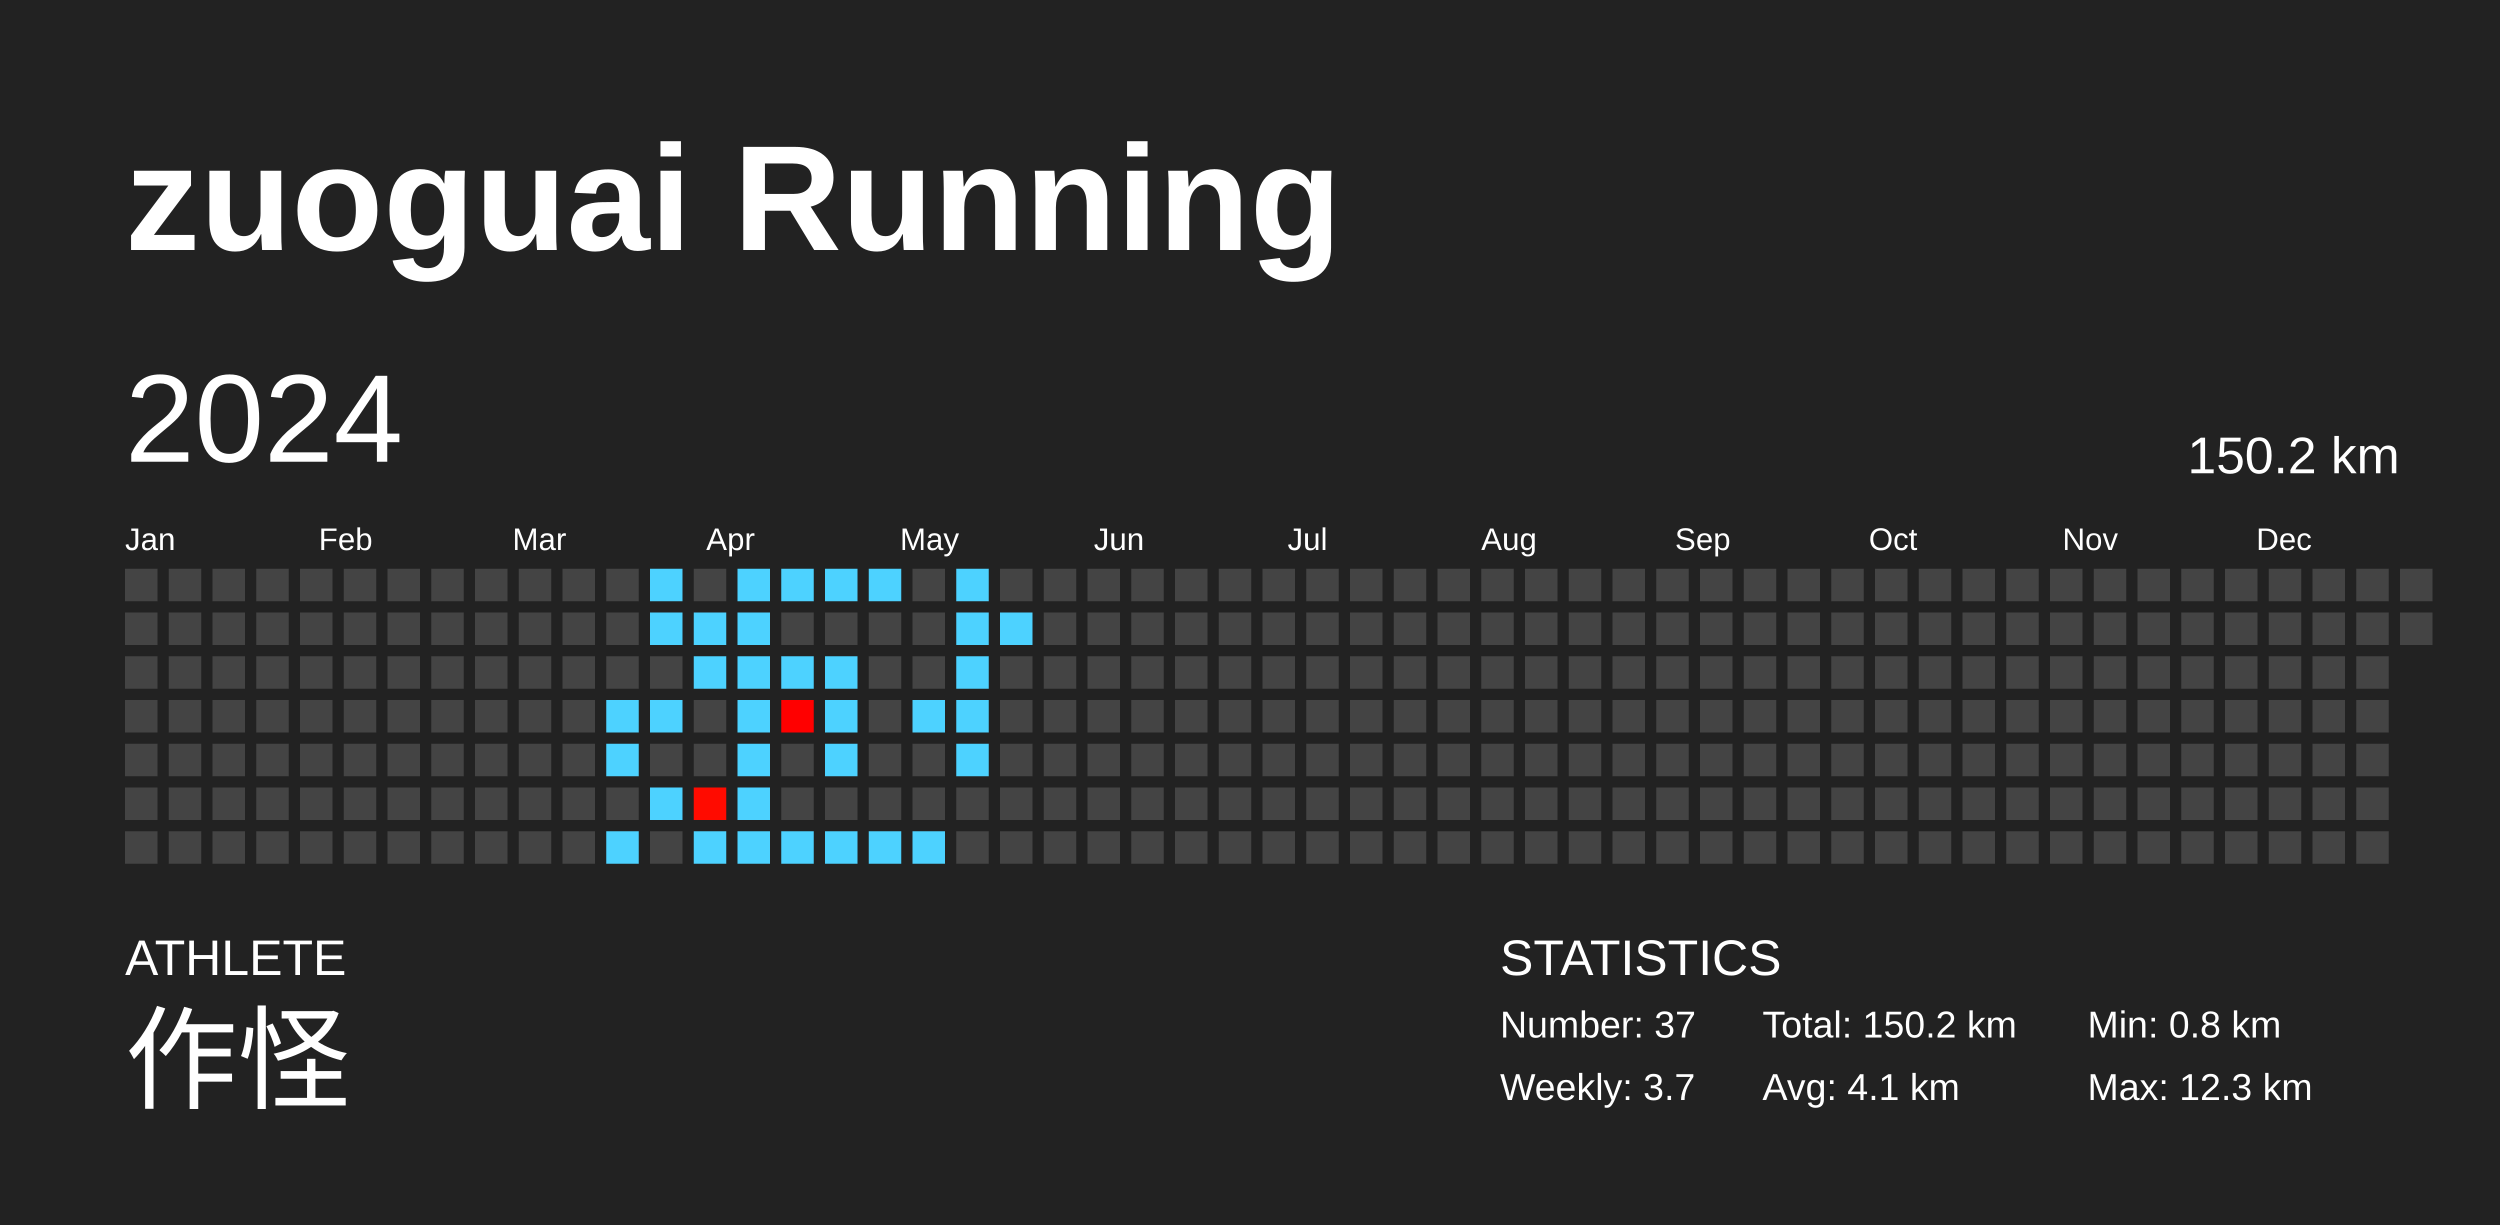
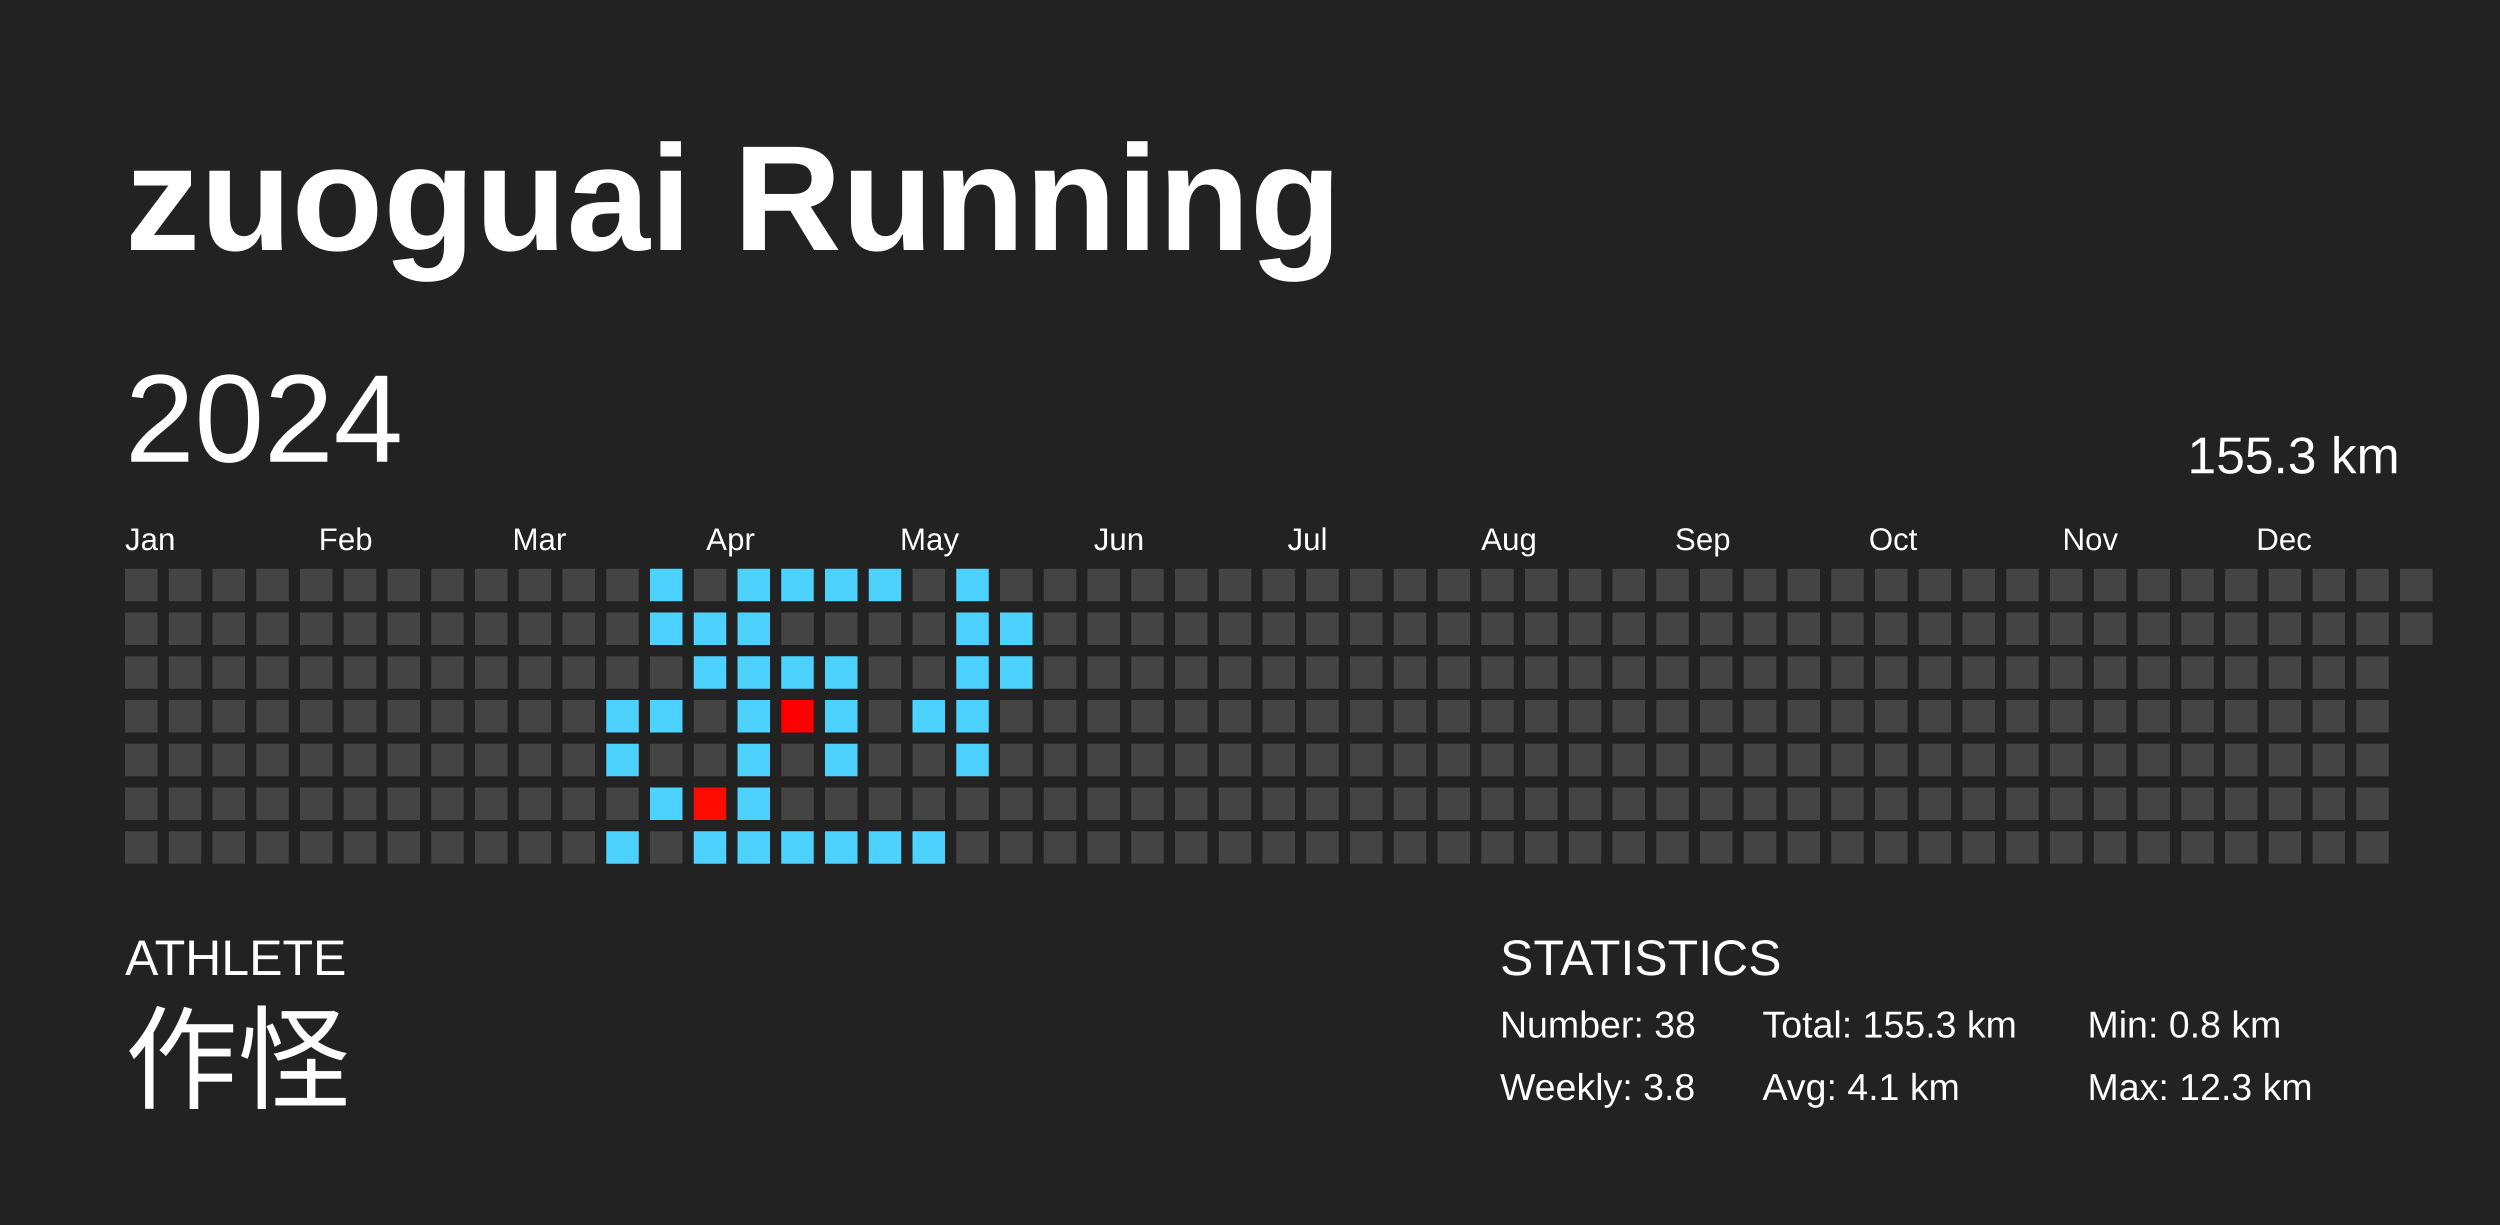
<svg xmlns="http://www.w3.org/2000/svg" baseProfile="full" height="98mm" version="1.1" viewBox="0,0,200,98" width="200mm">
  <defs />
  <rect fill="#222222" height="98" width="200" x="0" y="0" />
  <text fill="#FFFFFF" style="font-size:12px; font-family:Arial; font-weight:bold;" x="10" y="20">zuoguai Running</text>
  <text fill="#FFFFFF" style="font-size:4px; font-family:Arial" x="10" y="78">ATHLETE</text>
  <text fill="#FFFFFF" style="font-size:9px; font-family:Arial" x="10" y="88">作怪</text>
  <text fill="#FFFFFF" style="font-size:4px; font-family:Arial" x="120" y="78">STATISTICS</text>
-   <text fill="#FFFFFF" style="font-size:3px; font-family:Arial" x="120" y="83">Number: 37</text>
-   <text fill="#FFFFFF" style="font-size:3px; font-family:Arial" x="120" y="88">Weekly: 3.7</text>
-   <text fill="#FFFFFF" style="font-size:3px; font-family:Arial" x="141" y="83">Total: 150.2 km</text>
+   <text fill="#FFFFFF" style="font-size:3px; font-family:Arial" x="120" y="83">Number: 38</text>
+   <text fill="#FFFFFF" style="font-size:3px; font-family:Arial" x="120" y="88">Weekly: 3.8</text>
+   <text fill="#FFFFFF" style="font-size:3px; font-family:Arial" x="141" y="83">Total: 155.3 km</text>
  <text fill="#FFFFFF" style="font-size:3px; font-family:Arial" x="141" y="88">Avg: 4.1 km</text>
  <text fill="#FFFFFF" style="font-size:3px; font-family:Arial" x="167" y="83">Min: 0.8 km</text>
  <text fill="#FFFFFF" style="font-size:3px; font-family:Arial" x="167" y="88">Max: 12.3 km</text>
  <text dominant-baseline="hanging" fill="#FFFFFF" style="font-size:10.0px; font-family:Arial;" x="10" y="30">2024</text>
-   <text dominant-baseline="hanging" fill="#FFFFFF" style="font-size:4.125px; font-family:Arial;" x="175" y="35">150.2 km</text>
+   <text dominant-baseline="hanging" fill="#FFFFFF" style="font-size:4.125px; font-family:Arial;" x="175" y="35">155.3 km</text>
  <text fill="#FFFFFF" style="font-size:2.5px; font-family:Arial" x="10.0" y="44">Jan</text>
  <text fill="#FFFFFF" style="font-size:2.5px; font-family:Arial" x="25.5" y="44">Feb</text>
  <text fill="#FFFFFF" style="font-size:2.5px; font-family:Arial" x="41.0" y="44">Mar</text>
  <text fill="#FFFFFF" style="font-size:2.5px; font-family:Arial" x="56.5" y="44">Apr</text>
  <text fill="#FFFFFF" style="font-size:2.5px; font-family:Arial" x="72.0" y="44">May</text>
  <text fill="#FFFFFF" style="font-size:2.5px; font-family:Arial" x="87.5" y="44">Jun</text>
  <text fill="#FFFFFF" style="font-size:2.5px; font-family:Arial" x="103.0" y="44">Jul</text>
  <text fill="#FFFFFF" style="font-size:2.5px; font-family:Arial" x="118.5" y="44">Aug</text>
  <text fill="#FFFFFF" style="font-size:2.5px; font-family:Arial" x="134.0" y="44">Sep</text>
  <text fill="#FFFFFF" style="font-size:2.5px; font-family:Arial" x="149.5" y="44">Oct</text>
  <text fill="#FFFFFF" style="font-size:2.5px; font-family:Arial" x="165.0" y="44">Nov</text>
  <text fill="#FFFFFF" style="font-size:2.5px; font-family:Arial" x="180.5" y="44">Dec</text>
  <rect fill="#444444" height="2.6" width="2.6" x="10.0" y="45.5" />
  <rect fill="#444444" height="2.6" width="2.6" x="10.0" y="49.0" />
  <rect fill="#444444" height="2.6" width="2.6" x="10.0" y="52.5" />
  <rect fill="#444444" height="2.6" width="2.6" x="10.0" y="56.0" />
  <rect fill="#444444" height="2.6" width="2.6" x="10.0" y="59.5" />
  <rect fill="#444444" height="2.6" width="2.6" x="10.0" y="63.0" />
  <rect fill="#444444" height="2.6" width="2.6" x="10.0" y="66.5" />
  <rect fill="#444444" height="2.6" width="2.6" x="13.5" y="45.5" />
  <rect fill="#444444" height="2.6" width="2.6" x="13.5" y="49.0" />
  <rect fill="#444444" height="2.6" width="2.6" x="13.5" y="52.5" />
  <rect fill="#444444" height="2.6" width="2.6" x="13.5" y="56.0" />
  <rect fill="#444444" height="2.6" width="2.6" x="13.5" y="59.5" />
  <rect fill="#444444" height="2.6" width="2.6" x="13.5" y="63.0" />
  <rect fill="#444444" height="2.6" width="2.6" x="13.5" y="66.5" />
  <rect fill="#444444" height="2.6" width="2.6" x="17.0" y="45.5" />
  <rect fill="#444444" height="2.6" width="2.6" x="17.0" y="49.0" />
  <rect fill="#444444" height="2.6" width="2.6" x="17.0" y="52.5" />
  <rect fill="#444444" height="2.6" width="2.6" x="17.0" y="56.0" />
  <rect fill="#444444" height="2.6" width="2.6" x="17.0" y="59.5" />
  <rect fill="#444444" height="2.6" width="2.6" x="17.0" y="63.0" />
  <rect fill="#444444" height="2.6" width="2.6" x="17.0" y="66.5" />
  <rect fill="#444444" height="2.6" width="2.6" x="20.5" y="45.5" />
  <rect fill="#444444" height="2.6" width="2.6" x="20.5" y="49.0" />
  <rect fill="#444444" height="2.6" width="2.6" x="20.5" y="52.5" />
  <rect fill="#444444" height="2.6" width="2.6" x="20.5" y="56.0" />
  <rect fill="#444444" height="2.6" width="2.6" x="20.5" y="59.5" />
  <rect fill="#444444" height="2.6" width="2.6" x="20.5" y="63.0" />
  <rect fill="#444444" height="2.6" width="2.6" x="20.5" y="66.5" />
  <rect fill="#444444" height="2.6" width="2.6" x="24.0" y="45.5" />
  <rect fill="#444444" height="2.6" width="2.6" x="24.0" y="49.0" />
  <rect fill="#444444" height="2.6" width="2.6" x="24.0" y="52.5" />
  <rect fill="#444444" height="2.6" width="2.6" x="24.0" y="56.0" />
  <rect fill="#444444" height="2.6" width="2.6" x="24.0" y="59.5" />
  <rect fill="#444444" height="2.6" width="2.6" x="24.0" y="63.0" />
  <rect fill="#444444" height="2.6" width="2.6" x="24.0" y="66.5" />
  <rect fill="#444444" height="2.6" width="2.6" x="27.5" y="45.5" />
  <rect fill="#444444" height="2.6" width="2.6" x="27.5" y="49.0" />
  <rect fill="#444444" height="2.6" width="2.6" x="27.5" y="52.5" />
  <rect fill="#444444" height="2.6" width="2.6" x="27.5" y="56.0" />
  <rect fill="#444444" height="2.6" width="2.6" x="27.5" y="59.5" />
  <rect fill="#444444" height="2.6" width="2.6" x="27.5" y="63.0" />
  <rect fill="#444444" height="2.6" width="2.6" x="27.5" y="66.5" />
  <rect fill="#444444" height="2.6" width="2.6" x="31.0" y="45.5" />
  <rect fill="#444444" height="2.6" width="2.6" x="31.0" y="49.0" />
  <rect fill="#444444" height="2.6" width="2.6" x="31.0" y="52.5" />
  <rect fill="#444444" height="2.6" width="2.6" x="31.0" y="56.0" />
  <rect fill="#444444" height="2.6" width="2.6" x="31.0" y="59.5" />
  <rect fill="#444444" height="2.6" width="2.6" x="31.0" y="63.0" />
  <rect fill="#444444" height="2.6" width="2.6" x="31.0" y="66.5" />
  <rect fill="#444444" height="2.6" width="2.6" x="34.5" y="45.5" />
  <rect fill="#444444" height="2.6" width="2.6" x="34.5" y="49.0" />
  <rect fill="#444444" height="2.6" width="2.6" x="34.5" y="52.5" />
  <rect fill="#444444" height="2.6" width="2.6" x="34.5" y="56.0" />
  <rect fill="#444444" height="2.6" width="2.6" x="34.5" y="59.5" />
  <rect fill="#444444" height="2.6" width="2.6" x="34.5" y="63.0" />
  <rect fill="#444444" height="2.6" width="2.6" x="34.5" y="66.5" />
  <rect fill="#444444" height="2.6" width="2.6" x="38.0" y="45.5" />
  <rect fill="#444444" height="2.6" width="2.6" x="38.0" y="49.0" />
  <rect fill="#444444" height="2.6" width="2.6" x="38.0" y="52.5" />
  <rect fill="#444444" height="2.6" width="2.6" x="38.0" y="56.0" />
  <rect fill="#444444" height="2.6" width="2.6" x="38.0" y="59.5" />
  <rect fill="#444444" height="2.6" width="2.6" x="38.0" y="63.0" />
  <rect fill="#444444" height="2.6" width="2.6" x="38.0" y="66.5" />
  <rect fill="#444444" height="2.6" width="2.6" x="41.5" y="45.5" />
  <rect fill="#444444" height="2.6" width="2.6" x="41.5" y="49.0" />
  <rect fill="#444444" height="2.6" width="2.6" x="41.5" y="52.5" />
  <rect fill="#444444" height="2.6" width="2.6" x="41.5" y="56.0" />
  <rect fill="#444444" height="2.6" width="2.6" x="41.5" y="59.5" />
  <rect fill="#444444" height="2.6" width="2.6" x="41.5" y="63.0" />
  <rect fill="#444444" height="2.6" width="2.6" x="41.5" y="66.5" />
  <rect fill="#444444" height="2.6" width="2.6" x="45.0" y="45.5" />
  <rect fill="#444444" height="2.6" width="2.6" x="45.0" y="49.0" />
  <rect fill="#444444" height="2.6" width="2.6" x="45.0" y="52.5" />
  <rect fill="#444444" height="2.6" width="2.6" x="45.0" y="56.0" />
  <rect fill="#444444" height="2.6" width="2.6" x="45.0" y="59.5" />
  <rect fill="#444444" height="2.6" width="2.6" x="45.0" y="63.0" />
  <rect fill="#444444" height="2.6" width="2.6" x="45.0" y="66.5" />
  <rect fill="#444444" height="2.6" width="2.6" x="48.5" y="45.5" />
  <rect fill="#444444" height="2.6" width="2.6" x="48.5" y="49.0" />
  <rect fill="#444444" height="2.6" width="2.6" x="48.5" y="52.5" />
  <rect fill="#4dd2ff" height="2.6" width="2.6" x="48.5" y="56.0" />
  <rect fill="#4dd2ff" height="2.6" width="2.6" x="48.5" y="59.5" />
  <rect fill="#444444" height="2.6" width="2.6" x="48.5" y="63.0" />
  <rect fill="#4dd2ff" height="2.6" width="2.6" x="48.5" y="66.5" />
  <rect fill="#4dd2ff" height="2.6" width="2.6" x="52.0" y="45.5" />
  <rect fill="#4dd2ff" height="2.6" width="2.6" x="52.0" y="49.0" />
  <rect fill="#444444" height="2.6" width="2.6" x="52.0" y="52.5" />
  <rect fill="#4dd2ff" height="2.6" width="2.6" x="52.0" y="56.0" />
  <rect fill="#444444" height="2.6" width="2.6" x="52.0" y="59.5" />
  <rect fill="#4dd2ff" height="2.6" width="2.6" x="52.0" y="63.0" />
  <rect fill="#444444" height="2.6" width="2.6" x="52.0" y="66.5" />
  <rect fill="#444444" height="2.6" width="2.6" x="55.5" y="45.5" />
  <rect fill="#4dd2ff" height="2.6" width="2.6" x="55.5" y="49.0" />
  <rect fill="#4dd2ff" height="2.6" width="2.6" x="55.5" y="52.5" />
  <rect fill="#444444" height="2.6" width="2.6" x="55.5" y="56.0" />
  <rect fill="#444444" height="2.6" width="2.6" x="55.5" y="59.5" />
  <rect fill="#ff0b00" height="2.6" width="2.6" x="55.5" y="63.0" />
  <rect fill="#4dd2ff" height="2.6" width="2.6" x="55.5" y="66.5" />
  <rect fill="#4dd2ff" height="2.6" width="2.6" x="59.0" y="45.5" />
  <rect fill="#4dd2ff" height="2.6" width="2.6" x="59.0" y="49.0" />
  <rect fill="#4dd2ff" height="2.6" width="2.6" x="59.0" y="52.5" />
  <rect fill="#4dd2ff" height="2.6" width="2.6" x="59.0" y="56.0" />
  <rect fill="#4dd2ff" height="2.6" width="2.6" x="59.0" y="59.5" />
  <rect fill="#4dd2ff" height="2.6" width="2.6" x="59.0" y="63.0" />
  <rect fill="#4dd2ff" height="2.6" width="2.6" x="59.0" y="66.5" />
  <rect fill="#4dd2ff" height="2.6" width="2.6" x="62.5" y="45.5" />
  <rect fill="#444444" height="2.6" width="2.6" x="62.5" y="49.0" />
  <rect fill="#4dd2ff" height="2.6" width="2.6" x="62.5" y="52.5" />
  <rect fill="#ff0000" height="2.6" width="2.6" x="62.5" y="56.0" />
  <rect fill="#444444" height="2.6" width="2.6" x="62.5" y="59.5" />
  <rect fill="#444444" height="2.6" width="2.6" x="62.5" y="63.0" />
  <rect fill="#4dd2ff" height="2.6" width="2.6" x="62.5" y="66.5" />
  <rect fill="#4dd2ff" height="2.6" width="2.6" x="66.0" y="45.5" />
  <rect fill="#444444" height="2.6" width="2.6" x="66.0" y="49.0" />
  <rect fill="#4dd2ff" height="2.6" width="2.6" x="66.0" y="52.5" />
  <rect fill="#4dd2ff" height="2.6" width="2.6" x="66.0" y="56.0" />
  <rect fill="#4dd2ff" height="2.6" width="2.6" x="66.0" y="59.5" />
  <rect fill="#444444" height="2.6" width="2.6" x="66.0" y="63.0" />
  <rect fill="#4dd2ff" height="2.6" width="2.6" x="66.0" y="66.5" />
  <rect fill="#4dd2ff" height="2.6" width="2.6" x="69.5" y="45.5" />
  <rect fill="#444444" height="2.6" width="2.6" x="69.5" y="49.0" />
  <rect fill="#444444" height="2.6" width="2.6" x="69.5" y="52.5" />
  <rect fill="#444444" height="2.6" width="2.6" x="69.5" y="56.0" />
  <rect fill="#444444" height="2.6" width="2.6" x="69.5" y="59.5" />
  <rect fill="#444444" height="2.6" width="2.6" x="69.5" y="63.0" />
  <rect fill="#4dd2ff" height="2.6" width="2.6" x="69.5" y="66.5" />
  <rect fill="#444444" height="2.6" width="2.6" x="73.0" y="45.5" />
  <rect fill="#444444" height="2.6" width="2.6" x="73.0" y="49.0" />
  <rect fill="#444444" height="2.6" width="2.6" x="73.0" y="52.5" />
  <rect fill="#4dd2ff" height="2.6" width="2.6" x="73.0" y="56.0" />
  <rect fill="#444444" height="2.6" width="2.6" x="73.0" y="59.5" />
  <rect fill="#444444" height="2.6" width="2.6" x="73.0" y="63.0" />
  <rect fill="#4dd2ff" height="2.6" width="2.6" x="73.0" y="66.5" />
  <rect fill="#4dd2ff" height="2.6" width="2.6" x="76.5" y="45.5" />
  <rect fill="#4dd2ff" height="2.6" width="2.6" x="76.5" y="49.0" />
  <rect fill="#4dd2ff" height="2.6" width="2.6" x="76.5" y="52.5" />
  <rect fill="#4dd2ff" height="2.6" width="2.6" x="76.5" y="56.0" />
  <rect fill="#4dd2ff" height="2.6" width="2.6" x="76.5" y="59.5" />
  <rect fill="#444444" height="2.6" width="2.6" x="76.5" y="63.0" />
  <rect fill="#444444" height="2.6" width="2.6" x="76.5" y="66.5" />
  <rect fill="#444444" height="2.6" width="2.6" x="80.0" y="45.5" />
  <rect fill="#4dd2ff" height="2.6" width="2.6" x="80.0" y="49.0" />
-   <rect fill="#444444" height="2.6" width="2.6" x="80.0" y="52.5" />
+   <rect fill="#4dd2ff" height="2.6" width="2.6" x="80.0" y="52.5" />
  <rect fill="#444444" height="2.6" width="2.6" x="80.0" y="56.0" />
  <rect fill="#444444" height="2.6" width="2.6" x="80.0" y="59.5" />
  <rect fill="#444444" height="2.6" width="2.6" x="80.0" y="63.0" />
  <rect fill="#444444" height="2.6" width="2.6" x="80.0" y="66.5" />
  <rect fill="#444444" height="2.6" width="2.6" x="83.5" y="45.5" />
  <rect fill="#444444" height="2.6" width="2.6" x="83.5" y="49.0" />
  <rect fill="#444444" height="2.6" width="2.6" x="83.5" y="52.5" />
  <rect fill="#444444" height="2.6" width="2.6" x="83.5" y="56.0" />
  <rect fill="#444444" height="2.6" width="2.6" x="83.5" y="59.5" />
  <rect fill="#444444" height="2.6" width="2.6" x="83.5" y="63.0" />
  <rect fill="#444444" height="2.6" width="2.6" x="83.5" y="66.5" />
  <rect fill="#444444" height="2.6" width="2.6" x="87.0" y="45.5" />
  <rect fill="#444444" height="2.6" width="2.6" x="87.0" y="49.0" />
  <rect fill="#444444" height="2.6" width="2.6" x="87.0" y="52.5" />
  <rect fill="#444444" height="2.6" width="2.6" x="87.0" y="56.0" />
  <rect fill="#444444" height="2.6" width="2.6" x="87.0" y="59.5" />
  <rect fill="#444444" height="2.6" width="2.6" x="87.0" y="63.0" />
  <rect fill="#444444" height="2.6" width="2.6" x="87.0" y="66.5" />
  <rect fill="#444444" height="2.6" width="2.6" x="90.5" y="45.5" />
  <rect fill="#444444" height="2.6" width="2.6" x="90.5" y="49.0" />
  <rect fill="#444444" height="2.6" width="2.6" x="90.5" y="52.5" />
  <rect fill="#444444" height="2.6" width="2.6" x="90.5" y="56.0" />
  <rect fill="#444444" height="2.6" width="2.6" x="90.5" y="59.5" />
  <rect fill="#444444" height="2.6" width="2.6" x="90.5" y="63.0" />
  <rect fill="#444444" height="2.6" width="2.6" x="90.5" y="66.5" />
  <rect fill="#444444" height="2.6" width="2.6" x="94.0" y="45.5" />
  <rect fill="#444444" height="2.6" width="2.6" x="94.0" y="49.0" />
  <rect fill="#444444" height="2.6" width="2.6" x="94.0" y="52.5" />
  <rect fill="#444444" height="2.6" width="2.6" x="94.0" y="56.0" />
  <rect fill="#444444" height="2.6" width="2.6" x="94.0" y="59.5" />
  <rect fill="#444444" height="2.6" width="2.6" x="94.0" y="63.0" />
  <rect fill="#444444" height="2.6" width="2.6" x="94.0" y="66.5" />
  <rect fill="#444444" height="2.6" width="2.6" x="97.5" y="45.5" />
  <rect fill="#444444" height="2.6" width="2.6" x="97.5" y="49.0" />
  <rect fill="#444444" height="2.6" width="2.6" x="97.5" y="52.5" />
  <rect fill="#444444" height="2.6" width="2.6" x="97.5" y="56.0" />
  <rect fill="#444444" height="2.6" width="2.6" x="97.5" y="59.5" />
  <rect fill="#444444" height="2.6" width="2.6" x="97.5" y="63.0" />
  <rect fill="#444444" height="2.6" width="2.6" x="97.5" y="66.5" />
  <rect fill="#444444" height="2.6" width="2.6" x="101.0" y="45.5" />
  <rect fill="#444444" height="2.6" width="2.6" x="101.0" y="49.0" />
  <rect fill="#444444" height="2.6" width="2.6" x="101.0" y="52.5" />
  <rect fill="#444444" height="2.6" width="2.6" x="101.0" y="56.0" />
  <rect fill="#444444" height="2.6" width="2.6" x="101.0" y="59.5" />
  <rect fill="#444444" height="2.6" width="2.6" x="101.0" y="63.0" />
  <rect fill="#444444" height="2.6" width="2.6" x="101.0" y="66.5" />
  <rect fill="#444444" height="2.6" width="2.6" x="104.5" y="45.5" />
  <rect fill="#444444" height="2.6" width="2.6" x="104.5" y="49.0" />
  <rect fill="#444444" height="2.6" width="2.6" x="104.5" y="52.5" />
  <rect fill="#444444" height="2.6" width="2.6" x="104.5" y="56.0" />
  <rect fill="#444444" height="2.6" width="2.6" x="104.5" y="59.5" />
  <rect fill="#444444" height="2.6" width="2.6" x="104.5" y="63.0" />
  <rect fill="#444444" height="2.6" width="2.6" x="104.5" y="66.5" />
  <rect fill="#444444" height="2.6" width="2.6" x="108.0" y="45.5" />
  <rect fill="#444444" height="2.6" width="2.6" x="108.0" y="49.0" />
  <rect fill="#444444" height="2.6" width="2.6" x="108.0" y="52.5" />
  <rect fill="#444444" height="2.6" width="2.6" x="108.0" y="56.0" />
  <rect fill="#444444" height="2.6" width="2.6" x="108.0" y="59.5" />
  <rect fill="#444444" height="2.6" width="2.6" x="108.0" y="63.0" />
  <rect fill="#444444" height="2.6" width="2.6" x="108.0" y="66.5" />
  <rect fill="#444444" height="2.6" width="2.6" x="111.5" y="45.5" />
  <rect fill="#444444" height="2.6" width="2.6" x="111.5" y="49.0" />
  <rect fill="#444444" height="2.6" width="2.6" x="111.5" y="52.5" />
  <rect fill="#444444" height="2.6" width="2.6" x="111.5" y="56.0" />
  <rect fill="#444444" height="2.6" width="2.6" x="111.5" y="59.5" />
  <rect fill="#444444" height="2.6" width="2.6" x="111.5" y="63.0" />
  <rect fill="#444444" height="2.6" width="2.6" x="111.5" y="66.5" />
  <rect fill="#444444" height="2.6" width="2.6" x="115.0" y="45.5" />
  <rect fill="#444444" height="2.6" width="2.6" x="115.0" y="49.0" />
  <rect fill="#444444" height="2.6" width="2.6" x="115.0" y="52.5" />
  <rect fill="#444444" height="2.6" width="2.6" x="115.0" y="56.0" />
  <rect fill="#444444" height="2.6" width="2.6" x="115.0" y="59.5" />
  <rect fill="#444444" height="2.6" width="2.6" x="115.0" y="63.0" />
  <rect fill="#444444" height="2.6" width="2.6" x="115.0" y="66.5" />
  <rect fill="#444444" height="2.6" width="2.6" x="118.5" y="45.5" />
  <rect fill="#444444" height="2.6" width="2.6" x="118.5" y="49.0" />
  <rect fill="#444444" height="2.6" width="2.6" x="118.5" y="52.5" />
  <rect fill="#444444" height="2.6" width="2.6" x="118.5" y="56.0" />
  <rect fill="#444444" height="2.6" width="2.6" x="118.5" y="59.5" />
  <rect fill="#444444" height="2.6" width="2.6" x="118.5" y="63.0" />
  <rect fill="#444444" height="2.6" width="2.6" x="118.5" y="66.5" />
  <rect fill="#444444" height="2.6" width="2.6" x="122.0" y="45.5" />
  <rect fill="#444444" height="2.6" width="2.6" x="122.0" y="49.0" />
  <rect fill="#444444" height="2.6" width="2.6" x="122.0" y="52.5" />
  <rect fill="#444444" height="2.6" width="2.6" x="122.0" y="56.0" />
  <rect fill="#444444" height="2.6" width="2.6" x="122.0" y="59.5" />
  <rect fill="#444444" height="2.6" width="2.6" x="122.0" y="63.0" />
  <rect fill="#444444" height="2.6" width="2.6" x="122.0" y="66.5" />
  <rect fill="#444444" height="2.6" width="2.6" x="125.5" y="45.5" />
  <rect fill="#444444" height="2.6" width="2.6" x="125.5" y="49.0" />
  <rect fill="#444444" height="2.6" width="2.6" x="125.5" y="52.5" />
  <rect fill="#444444" height="2.6" width="2.6" x="125.5" y="56.0" />
  <rect fill="#444444" height="2.6" width="2.6" x="125.5" y="59.5" />
  <rect fill="#444444" height="2.6" width="2.6" x="125.5" y="63.0" />
  <rect fill="#444444" height="2.6" width="2.6" x="125.5" y="66.5" />
  <rect fill="#444444" height="2.6" width="2.6" x="129.0" y="45.5" />
  <rect fill="#444444" height="2.6" width="2.6" x="129.0" y="49.0" />
  <rect fill="#444444" height="2.6" width="2.6" x="129.0" y="52.5" />
  <rect fill="#444444" height="2.6" width="2.6" x="129.0" y="56.0" />
  <rect fill="#444444" height="2.6" width="2.6" x="129.0" y="59.5" />
  <rect fill="#444444" height="2.6" width="2.6" x="129.0" y="63.0" />
  <rect fill="#444444" height="2.6" width="2.6" x="129.0" y="66.5" />
  <rect fill="#444444" height="2.6" width="2.6" x="132.5" y="45.5" />
  <rect fill="#444444" height="2.6" width="2.6" x="132.5" y="49.0" />
  <rect fill="#444444" height="2.6" width="2.6" x="132.5" y="52.5" />
  <rect fill="#444444" height="2.6" width="2.6" x="132.5" y="56.0" />
  <rect fill="#444444" height="2.6" width="2.6" x="132.5" y="59.5" />
  <rect fill="#444444" height="2.6" width="2.6" x="132.5" y="63.0" />
  <rect fill="#444444" height="2.6" width="2.6" x="132.5" y="66.5" />
  <rect fill="#444444" height="2.6" width="2.6" x="136.0" y="45.5" />
  <rect fill="#444444" height="2.6" width="2.6" x="136.0" y="49.0" />
  <rect fill="#444444" height="2.6" width="2.6" x="136.0" y="52.5" />
  <rect fill="#444444" height="2.6" width="2.6" x="136.0" y="56.0" />
  <rect fill="#444444" height="2.6" width="2.6" x="136.0" y="59.5" />
  <rect fill="#444444" height="2.6" width="2.6" x="136.0" y="63.0" />
  <rect fill="#444444" height="2.6" width="2.6" x="136.0" y="66.5" />
  <rect fill="#444444" height="2.6" width="2.6" x="139.5" y="45.5" />
  <rect fill="#444444" height="2.6" width="2.6" x="139.5" y="49.0" />
  <rect fill="#444444" height="2.6" width="2.6" x="139.5" y="52.5" />
  <rect fill="#444444" height="2.6" width="2.6" x="139.5" y="56.0" />
  <rect fill="#444444" height="2.6" width="2.6" x="139.5" y="59.5" />
  <rect fill="#444444" height="2.6" width="2.6" x="139.5" y="63.0" />
  <rect fill="#444444" height="2.6" width="2.6" x="139.5" y="66.5" />
  <rect fill="#444444" height="2.6" width="2.6" x="143.0" y="45.5" />
  <rect fill="#444444" height="2.6" width="2.6" x="143.0" y="49.0" />
  <rect fill="#444444" height="2.6" width="2.6" x="143.0" y="52.5" />
  <rect fill="#444444" height="2.6" width="2.6" x="143.0" y="56.0" />
  <rect fill="#444444" height="2.6" width="2.6" x="143.0" y="59.5" />
  <rect fill="#444444" height="2.6" width="2.6" x="143.0" y="63.0" />
  <rect fill="#444444" height="2.6" width="2.6" x="143.0" y="66.5" />
  <rect fill="#444444" height="2.6" width="2.6" x="146.5" y="45.5" />
  <rect fill="#444444" height="2.6" width="2.6" x="146.5" y="49.0" />
  <rect fill="#444444" height="2.6" width="2.6" x="146.5" y="52.5" />
  <rect fill="#444444" height="2.6" width="2.6" x="146.5" y="56.0" />
  <rect fill="#444444" height="2.6" width="2.6" x="146.5" y="59.5" />
  <rect fill="#444444" height="2.6" width="2.6" x="146.5" y="63.0" />
  <rect fill="#444444" height="2.6" width="2.6" x="146.5" y="66.5" />
  <rect fill="#444444" height="2.6" width="2.6" x="150.0" y="45.5" />
  <rect fill="#444444" height="2.6" width="2.6" x="150.0" y="49.0" />
  <rect fill="#444444" height="2.6" width="2.6" x="150.0" y="52.5" />
  <rect fill="#444444" height="2.6" width="2.6" x="150.0" y="56.0" />
  <rect fill="#444444" height="2.6" width="2.6" x="150.0" y="59.5" />
  <rect fill="#444444" height="2.6" width="2.6" x="150.0" y="63.0" />
  <rect fill="#444444" height="2.6" width="2.6" x="150.0" y="66.5" />
  <rect fill="#444444" height="2.6" width="2.6" x="153.5" y="45.5" />
  <rect fill="#444444" height="2.6" width="2.6" x="153.5" y="49.0" />
  <rect fill="#444444" height="2.6" width="2.6" x="153.5" y="52.5" />
  <rect fill="#444444" height="2.6" width="2.6" x="153.5" y="56.0" />
  <rect fill="#444444" height="2.6" width="2.6" x="153.5" y="59.5" />
  <rect fill="#444444" height="2.6" width="2.6" x="153.5" y="63.0" />
  <rect fill="#444444" height="2.6" width="2.6" x="153.5" y="66.5" />
  <rect fill="#444444" height="2.6" width="2.6" x="157.0" y="45.5" />
  <rect fill="#444444" height="2.6" width="2.6" x="157.0" y="49.0" />
  <rect fill="#444444" height="2.6" width="2.6" x="157.0" y="52.5" />
  <rect fill="#444444" height="2.6" width="2.6" x="157.0" y="56.0" />
  <rect fill="#444444" height="2.6" width="2.6" x="157.0" y="59.5" />
  <rect fill="#444444" height="2.6" width="2.6" x="157.0" y="63.0" />
  <rect fill="#444444" height="2.6" width="2.6" x="157.0" y="66.5" />
  <rect fill="#444444" height="2.6" width="2.6" x="160.5" y="45.5" />
  <rect fill="#444444" height="2.6" width="2.6" x="160.5" y="49.0" />
  <rect fill="#444444" height="2.6" width="2.6" x="160.5" y="52.5" />
  <rect fill="#444444" height="2.6" width="2.6" x="160.5" y="56.0" />
  <rect fill="#444444" height="2.6" width="2.6" x="160.5" y="59.5" />
  <rect fill="#444444" height="2.6" width="2.6" x="160.5" y="63.0" />
  <rect fill="#444444" height="2.6" width="2.6" x="160.5" y="66.5" />
  <rect fill="#444444" height="2.6" width="2.6" x="164.0" y="45.5" />
  <rect fill="#444444" height="2.6" width="2.6" x="164.0" y="49.0" />
  <rect fill="#444444" height="2.6" width="2.6" x="164.0" y="52.5" />
  <rect fill="#444444" height="2.6" width="2.6" x="164.0" y="56.0" />
  <rect fill="#444444" height="2.6" width="2.6" x="164.0" y="59.5" />
  <rect fill="#444444" height="2.6" width="2.6" x="164.0" y="63.0" />
  <rect fill="#444444" height="2.6" width="2.6" x="164.0" y="66.5" />
  <rect fill="#444444" height="2.6" width="2.6" x="167.5" y="45.5" />
  <rect fill="#444444" height="2.6" width="2.6" x="167.5" y="49.0" />
  <rect fill="#444444" height="2.6" width="2.6" x="167.5" y="52.5" />
  <rect fill="#444444" height="2.6" width="2.6" x="167.5" y="56.0" />
  <rect fill="#444444" height="2.6" width="2.6" x="167.5" y="59.5" />
  <rect fill="#444444" height="2.6" width="2.6" x="167.5" y="63.0" />
  <rect fill="#444444" height="2.6" width="2.6" x="167.5" y="66.5" />
  <rect fill="#444444" height="2.6" width="2.6" x="171.0" y="45.5" />
  <rect fill="#444444" height="2.6" width="2.6" x="171.0" y="49.0" />
  <rect fill="#444444" height="2.6" width="2.6" x="171.0" y="52.5" />
  <rect fill="#444444" height="2.6" width="2.6" x="171.0" y="56.0" />
  <rect fill="#444444" height="2.6" width="2.6" x="171.0" y="59.5" />
  <rect fill="#444444" height="2.6" width="2.6" x="171.0" y="63.0" />
  <rect fill="#444444" height="2.6" width="2.6" x="171.0" y="66.5" />
  <rect fill="#444444" height="2.6" width="2.6" x="174.5" y="45.5" />
  <rect fill="#444444" height="2.6" width="2.6" x="174.5" y="49.0" />
  <rect fill="#444444" height="2.6" width="2.6" x="174.5" y="52.5" />
  <rect fill="#444444" height="2.6" width="2.6" x="174.5" y="56.0" />
  <rect fill="#444444" height="2.6" width="2.6" x="174.5" y="59.5" />
  <rect fill="#444444" height="2.6" width="2.6" x="174.5" y="63.0" />
  <rect fill="#444444" height="2.6" width="2.6" x="174.5" y="66.5" />
  <rect fill="#444444" height="2.6" width="2.6" x="178.0" y="45.5" />
  <rect fill="#444444" height="2.6" width="2.6" x="178.0" y="49.0" />
  <rect fill="#444444" height="2.6" width="2.6" x="178.0" y="52.5" />
  <rect fill="#444444" height="2.6" width="2.6" x="178.0" y="56.0" />
  <rect fill="#444444" height="2.6" width="2.6" x="178.0" y="59.5" />
  <rect fill="#444444" height="2.6" width="2.6" x="178.0" y="63.0" />
  <rect fill="#444444" height="2.6" width="2.6" x="178.0" y="66.5" />
  <rect fill="#444444" height="2.6" width="2.6" x="181.5" y="45.5" />
  <rect fill="#444444" height="2.6" width="2.6" x="181.5" y="49.0" />
  <rect fill="#444444" height="2.6" width="2.6" x="181.5" y="52.5" />
  <rect fill="#444444" height="2.6" width="2.6" x="181.5" y="56.0" />
  <rect fill="#444444" height="2.6" width="2.6" x="181.5" y="59.5" />
  <rect fill="#444444" height="2.6" width="2.6" x="181.5" y="63.0" />
  <rect fill="#444444" height="2.6" width="2.6" x="181.5" y="66.5" />
  <rect fill="#444444" height="2.6" width="2.6" x="185.0" y="45.5" />
  <rect fill="#444444" height="2.6" width="2.6" x="185.0" y="49.0" />
  <rect fill="#444444" height="2.6" width="2.6" x="185.0" y="52.5" />
  <rect fill="#444444" height="2.6" width="2.6" x="185.0" y="56.0" />
  <rect fill="#444444" height="2.6" width="2.6" x="185.0" y="59.5" />
  <rect fill="#444444" height="2.6" width="2.6" x="185.0" y="63.0" />
  <rect fill="#444444" height="2.6" width="2.6" x="185.0" y="66.5" />
  <rect fill="#444444" height="2.6" width="2.6" x="188.5" y="45.5" />
  <rect fill="#444444" height="2.6" width="2.6" x="188.5" y="49.0" />
  <rect fill="#444444" height="2.6" width="2.6" x="188.5" y="52.5" />
  <rect fill="#444444" height="2.6" width="2.6" x="188.5" y="56.0" />
  <rect fill="#444444" height="2.6" width="2.6" x="188.5" y="59.5" />
  <rect fill="#444444" height="2.6" width="2.6" x="188.5" y="63.0" />
  <rect fill="#444444" height="2.6" width="2.6" x="188.5" y="66.5" />
  <rect fill="#444444" height="2.6" width="2.6" x="192.0" y="45.5" />
  <rect fill="#444444" height="2.6" width="2.6" x="192.0" y="49.0" />
</svg>
